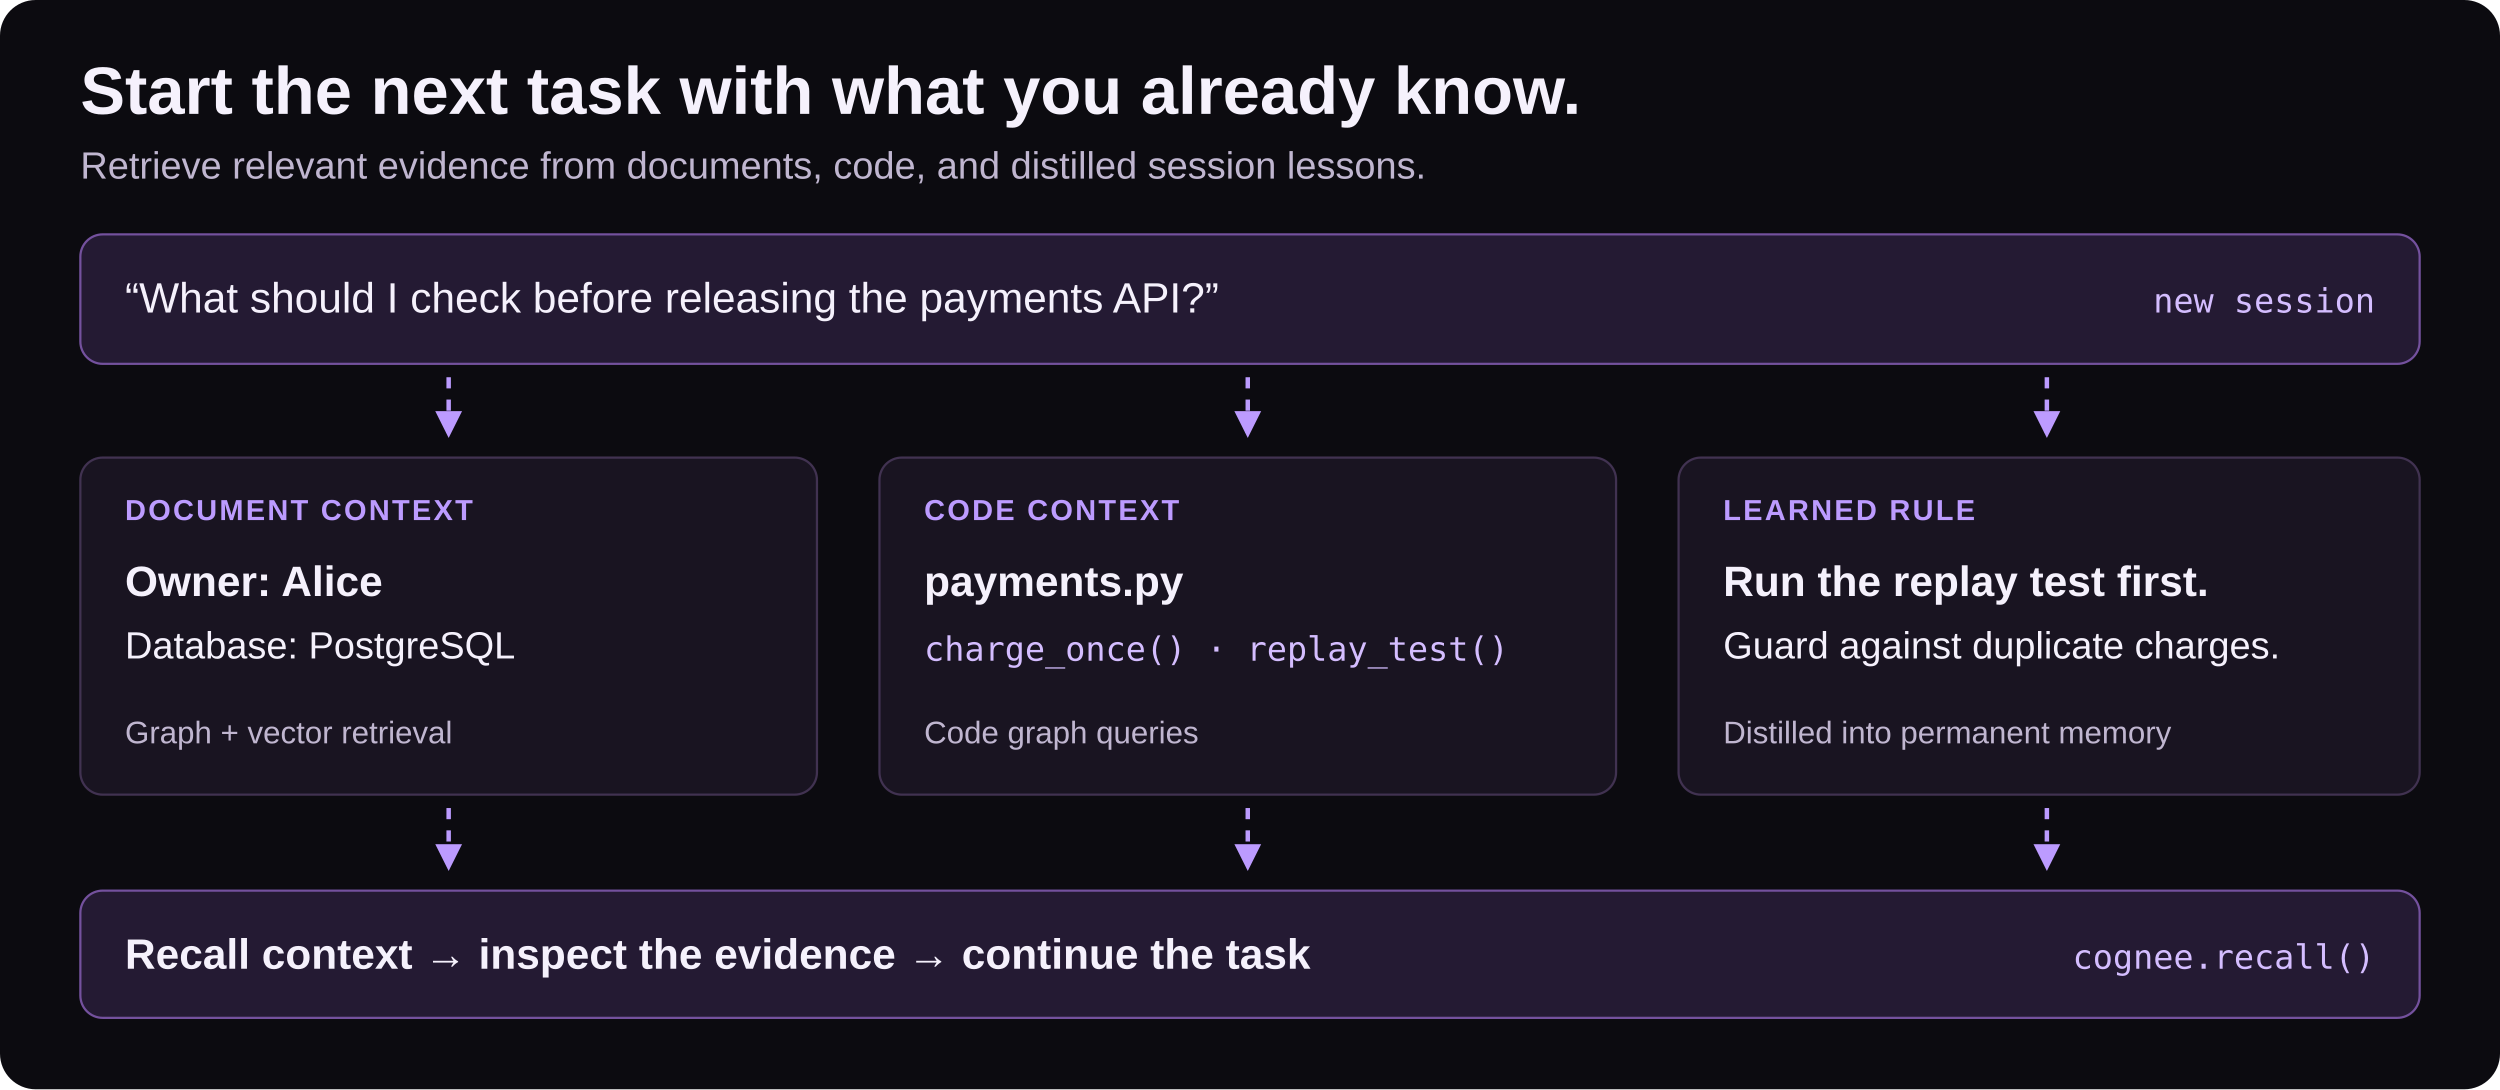
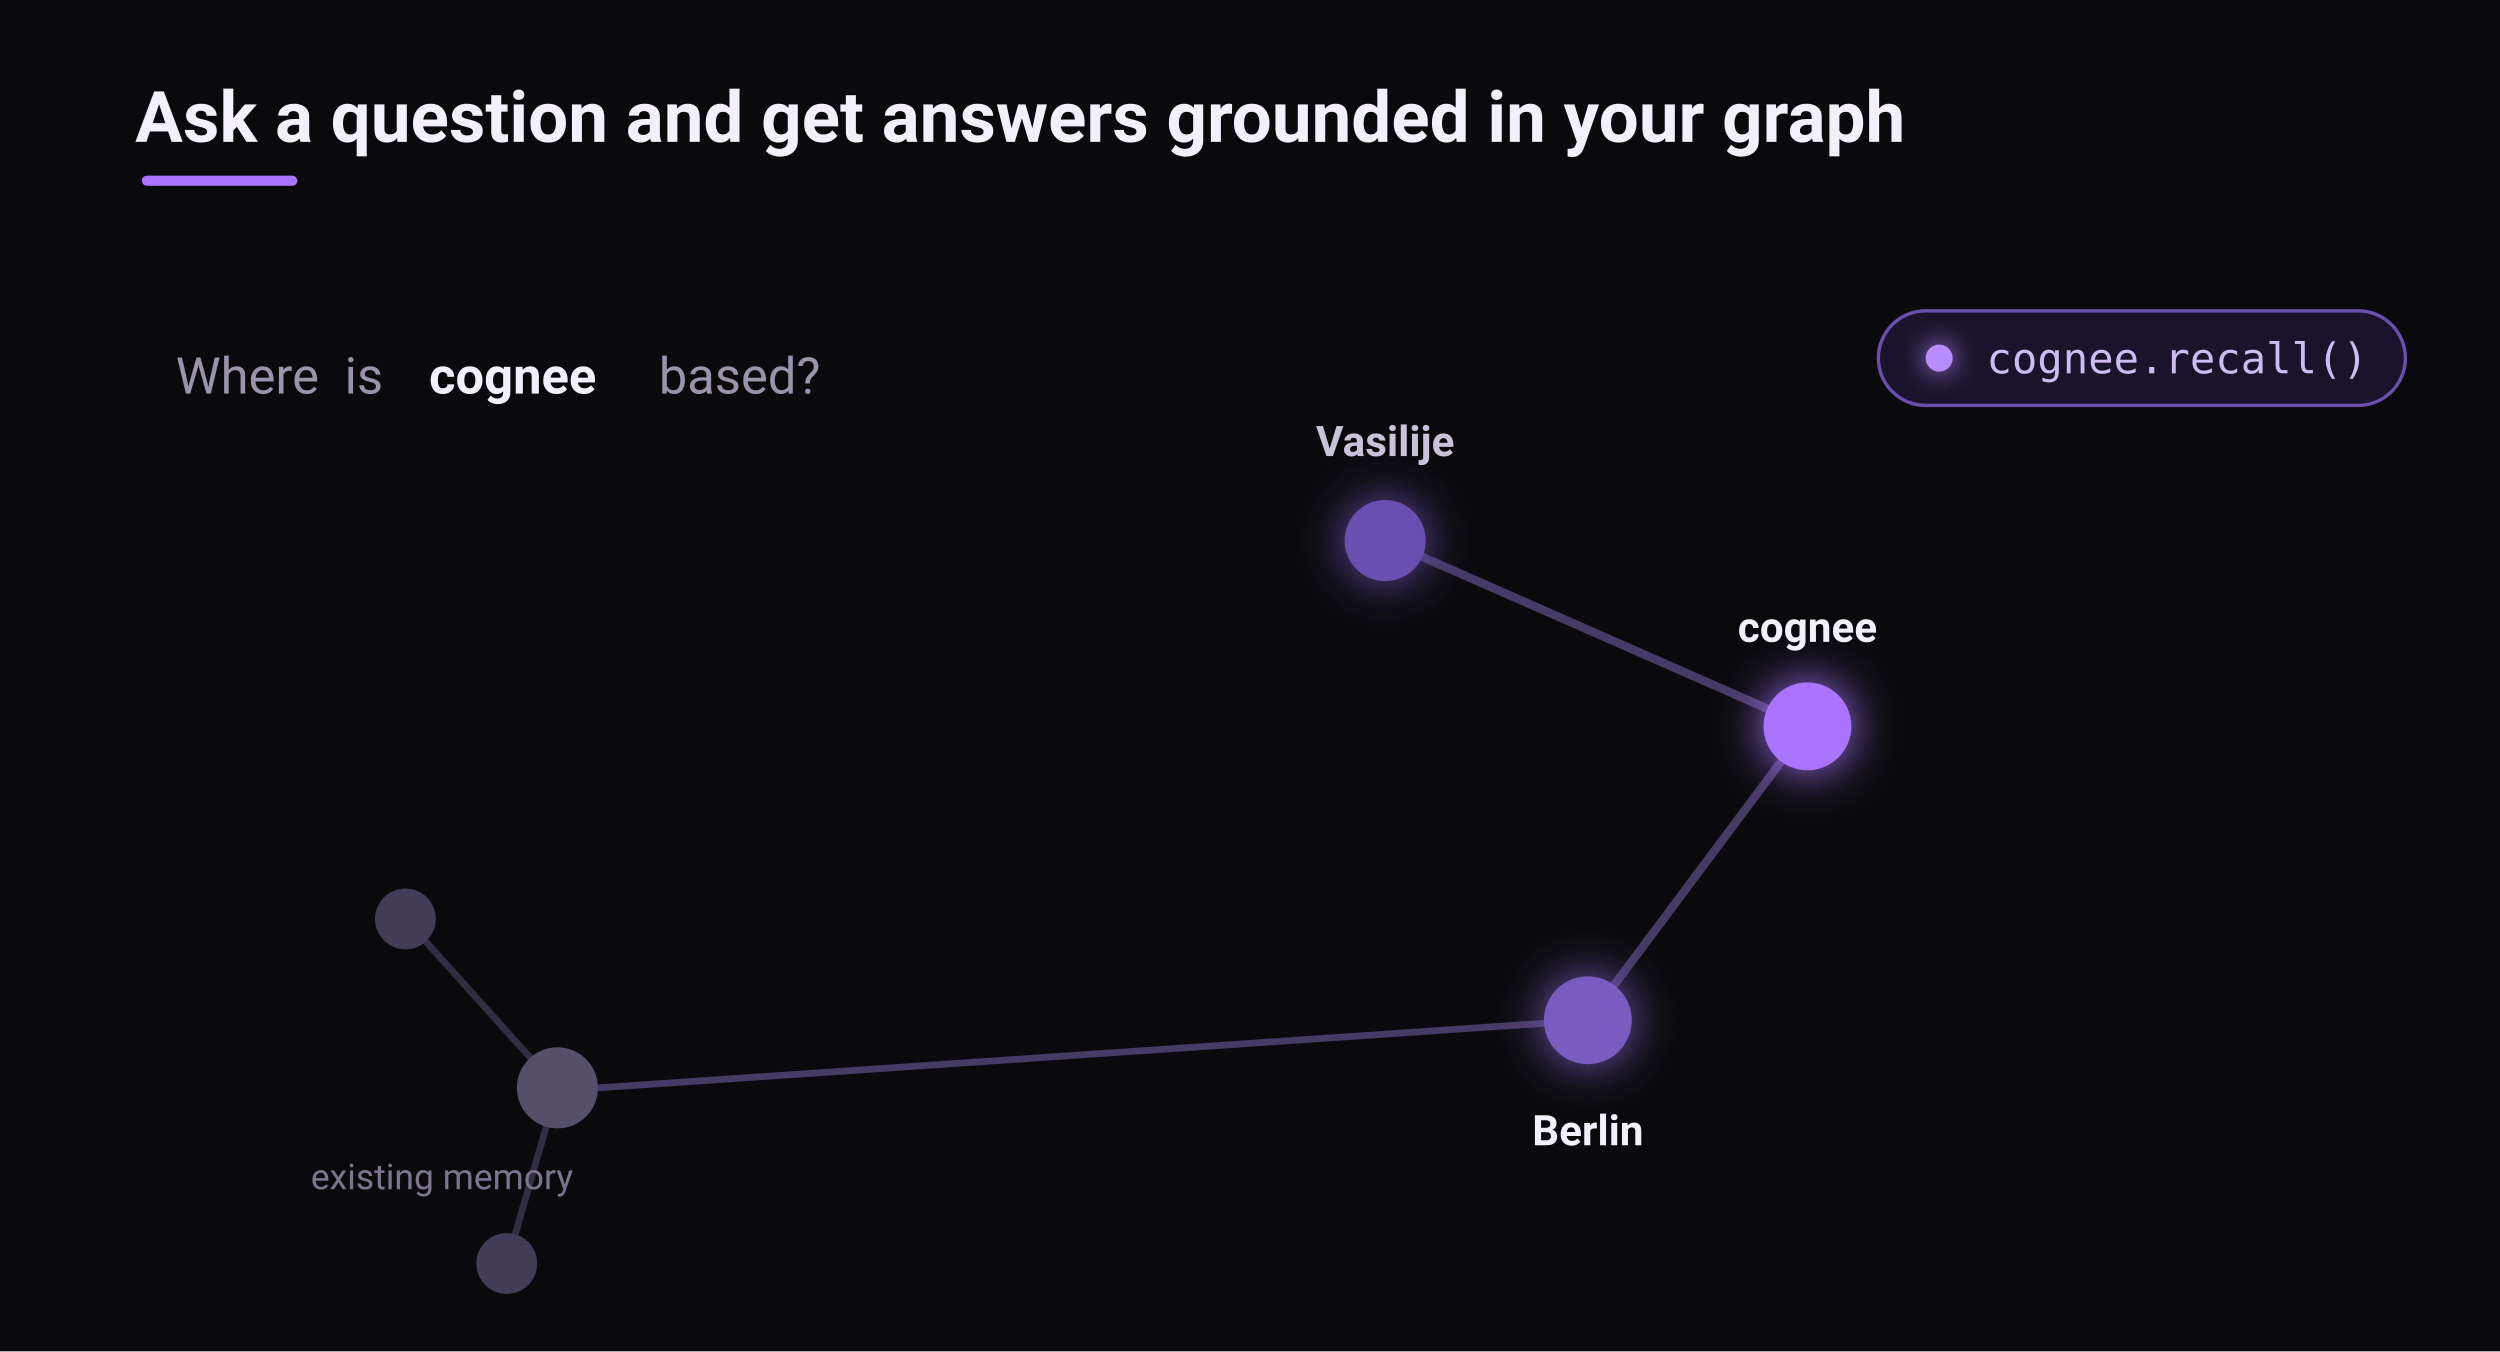
- <svg xmlns="http://www.w3.org/2000/svg" viewBox="0 0 1120 488" role="img" aria-labelledby="title desc">
+ <svg xmlns="http://www.w3.org/2000/svg" viewBox="0 0 740 400" role="img" font-family="ui-sans-serif, system-ui, -apple-system, Segoe UI, Roboto, Arial, sans-serif">
  <defs>
-     <marker id="arrow" viewBox="0 0 10 10" refX="9" refY="5" markerWidth="6" markerHeight="6" orient="auto">
-       <path d="M0 0 L10 5 L0 10Z" fill="#bc9bff" />
-     </marker>
+     <filter id="glow" x="-80%" y="-80%" width="260%" height="260%">
+       <feGaussianBlur stdDeviation="4" result="b" />
+       <feMerge>
+         <feMergeNode in="b" />
+         <feMergeNode in="SourceGraphic" />
+       </feMerge>
+     </filter>
+     <filter id="softglow" x="-120%" y="-120%" width="340%" height="340%">
+       <feGaussianBlur stdDeviation="7" result="b" />
+       <feMerge>
+         <feMergeNode in="b" />
+         <feMergeNode in="SourceGraphic" />
+       </feMerge>
+     </filter>
  </defs>
-   <style>
-   text{font-family:Arial,Helvetica,sans-serif;fill:#f5f1fc}
-   .muted{fill:#c0b6d0}.label{font-size:13px;letter-spacing:1px;font-weight:700;fill:#bc9bff}
-   .mono{font-family:ui-monospace,SFMono-Regular,Consolas,monospace;font-size:15px;fill:#d4bdff}
-   .flow{stroke:#bc9bff;stroke-width:2;stroke-dasharray:5 5;animation:flow 2s linear infinite}
-   @keyframes flow{to{stroke-dashoffset:-20}}
-   @media(prefers-reduced-motion:reduce){.flow{animation:none}}
- </style>
-   <rect width="1120" height="488" rx="16" fill="#0c0b10" />
-   <text x="36" y="51" font-size="30" font-weight="700">Start the next task with what you already know.</text>
-   <text x="36" y="80" font-size="17" class="muted">Retrieve relevant evidence from documents, code, and distilled session lessons.</text>
-   <rect x="36" y="105" width="1048" height="58" rx="10" fill="#241a33" stroke="#74519e" />
-   <text x="56" y="140" font-size="19">“What should I check before releasing the payments API?”</text>
-   <text x="1064" y="140" text-anchor="end" class="mono">new session</text>
-   <g fill="none" marker-end="url(#arrow)">
-     <path d="M201 169 V195" class="flow" />
-     <path d="M559 169 V195" class="flow" />
-     <path d="M917 169 V195" class="flow" />
+   <rect x="0" y="0" width="740" height="400" fill="#0a0a0d" />
+   <text x="40" y="42" font-size="21" font-weight="700" fill="#f3f0fa">Ask a question and get answers grounded in your graph</text>
+   <rect x="42" y="52" width="46" height="3" rx="1.5" fill="#a974ff" />
+   <g>
+     <rect x="556" y="92" width="156" height="28" rx="14" fill="#19132b" stroke="#6b4fb0" stroke-width="1" />
+     <circle cx="574" cy="106" r="4" fill="#b98cff" filter="url(#glow)" />
+     <text x="588" y="110.5" font-size="12.5" font-family="ui-monospace, SFMono-Regular, Menlo, monospace" fill="#cdbcf2">cognee.recall()</text>
+   </g>
+   <g font-size="15">
+     <rect x="120" y="100" width="67" height="23" rx="5" fill="#3a2566" opacity="0">
+       <animate attributeName="opacity" values="0;0;1;1;0" keyTimes="0;0.10;0.18;0.86;1" dur="7s" repeatCount="indefinite" />
+     </rect>
+     <text x="52" y="116.5" fill="#9b93ab">Where</text>
+     <text x="102" y="116.5" fill="#9b93ab">is</text>
+     <text x="127" y="116.5" fill="#f3f0fa" font-weight="700">cognee</text>
+     <text x="195" y="116.5" fill="#9b93ab">based?</text>
  </g>
  <g>
-     <rect x="36" y="205" width="330" height="151" rx="10" fill="#191421" stroke="#413251" />
-     <text x="56" y="233" class="label">DOCUMENT CONTEXT</text>
-     <text x="56" y="267" font-size="19" font-weight="700">Owner: Alice</text>
-     <text x="56" y="295" font-size="17">Database: PostgreSQL</text>
-     <text x="56" y="333" font-size="14" class="muted">Graph + vector retrieval</text>
-     <rect x="394" y="205" width="330" height="151" rx="10" fill="#191421" stroke="#413251" />
-     <text x="414" y="233" class="label">CODE CONTEXT</text>
-     <text x="414" y="267" font-size="19" font-weight="700">payments.py</text>
-     <text x="414" y="296" class="mono">charge_once() · replay_test()</text>
-     <text x="414" y="333" font-size="14" class="muted">Code graph queries</text>
-     <rect x="752" y="205" width="332" height="151" rx="10" fill="#191421" stroke="#413251" />
-     <text x="772" y="233" class="label">LEARNED RULE</text>
-     <text x="772" y="267" font-size="19" font-weight="700">Run the replay test first.</text>
-     <text x="772" y="295" font-size="17">Guard against duplicate charges.</text>
-     <text x="772" y="333" font-size="14" class="muted">Distilled into permanent memory</text>
+     <g stroke="#332d44" stroke-width="2" fill="none">
+       <line x1="165" y1="322" x2="120" y2="272" />
+       <line x1="165" y1="322" x2="150" y2="374" />
+     </g>
+     <circle cx="165" cy="322" r="12" fill="#564f6b" />
+     <circle cx="120" cy="272" r="9" fill="#433c57" />
+     <circle cx="150" cy="374" r="9" fill="#433c57" />
+     <text x="92" y="352" font-size="10.5" fill="#7d7590">existing memory</text>
  </g>
-   <g fill="none" marker-end="url(#arrow)">
-     <path d="M201 362 V389" class="flow" />
-     <path d="M559 362 V389" class="flow" />
-     <path d="M917 362 V389" class="flow" />
+   <line x1="470" y1="302" x2="177" y2="322" stroke="#463a66" stroke-width="2" />
+   <line x1="410" y1="160" x2="535" y2="215" stroke="#463a66" stroke-width="2.5" />
+   <line x1="535" y1="215" x2="470" y2="302" stroke="#463a66" stroke-width="2.5" />
+   <line x1="535" y1="215" x2="470" y2="302" stroke="#b98cff" stroke-width="2.5" stroke-dasharray="108" stroke-dashoffset="108" filter="url(#glow)">
+     <animate attributeName="stroke-dashoffset" values="108;108;0;0;108" keyTimes="0;0.36;0.5;0.86;1" dur="7s" repeatCount="indefinite" />
+   </line>
+   <text x="505" y="262" font-size="11" fill="#c4a6ff" text-anchor="middle" opacity="0">
+     <animate attributeName="opacity" values="0;0;1;1;0" keyTimes="0;0.42;0.5;0.86;1" dur="7s" repeatCount="indefinite" />based in</text>
+   <circle cx="410" cy="160" r="12" fill="#6b4fb0" filter="url(#softglow)" />
+   <text x="410" y="135" font-size="12.5" font-weight="700" fill="#c9c2da" text-anchor="middle">Vasilije</text>
+   <circle cx="535" cy="215" r="22" fill="none" stroke="#b98cff" stroke-width="2" opacity="0">
+     <animate attributeName="r" values="12;12;26;12;12" keyTimes="0;0.24;0.34;0.42;1" dur="7s" repeatCount="indefinite" />
+     <animate attributeName="opacity" values="0;0;0.9;0;0" keyTimes="0;0.24;0.32;0.42;1" dur="7s" repeatCount="indefinite" />
+   </circle>
+   <circle cx="535" cy="215" r="13" fill="#a974ff" filter="url(#softglow)" />
+   <text x="535" y="190" font-size="12.5" font-weight="700" fill="#f3f0fa" text-anchor="middle">cognee</text>
+   <circle cx="470" cy="302" r="22" fill="none" stroke="#d9bcff" stroke-width="2" opacity="0">
+     <animate attributeName="r" values="13;13;13;28;13;13" keyTimes="0;0.5;0.52;0.62;0.7;1" dur="7s" repeatCount="indefinite" />
+     <animate attributeName="opacity" values="0;0;0;0.9;0;0" keyTimes="0;0.5;0.52;0.6;0.7;1" dur="7s" repeatCount="indefinite" />
+   </circle>
+   <circle cx="470" cy="302" r="13" fill="#7a5cc0" filter="url(#softglow)">
+     <animate attributeName="fill" values="#7a5cc0;#7a5cc0;#d9bcff;#d9bcff;#7a5cc0" keyTimes="0;0.52;0.6;0.86;1" dur="7s" repeatCount="indefinite" />
+   </circle>
+   <text x="470" y="339" font-size="12.5" font-weight="700" fill="#f3f0fa" text-anchor="middle">Berlin</text>
+   <circle r="5" fill="#f0e4ff" filter="url(#glow)" opacity="0">
+     <animate attributeName="cx" values="535;535;470" keyTimes="0;0.36;0.5" dur="7s" repeatCount="indefinite" />
+     <animate attributeName="cy" values="215;215;302" keyTimes="0;0.36;0.5" dur="7s" repeatCount="indefinite" />
+     <animate attributeName="opacity" values="0;0;1;1;0" keyTimes="0;0.36;0.42;0.5;0.54" dur="7s" repeatCount="indefinite" />
+   </circle>
+   <g opacity="0">
+     <animate attributeName="opacity" values="0;0;1;1;0" keyTimes="0;0.6;0.7;0.86;1" dur="7s" repeatCount="indefinite" />
+     <rect x="350" y="352" width="240" height="28" rx="14" fill="#19132b" stroke="#6b4fb0" stroke-width="1" />
+     <circle cx="368" cy="366" r="4" fill="#b98cff" filter="url(#glow)" />
+     <text x="382" y="370.5" font-size="13" fill="#cdbcf2">cognee is based in Berlin</text>
  </g>
-   <rect x="36" y="399" width="1048" height="57" rx="10" fill="#241a33" stroke="#74519e" />
-   <text x="56" y="434" font-size="19" font-weight="700">Recall context → inspect the evidence → continue the task</text>
-   <text x="1064" y="434" text-anchor="end" class="mono">cognee.recall()</text>
</svg>
